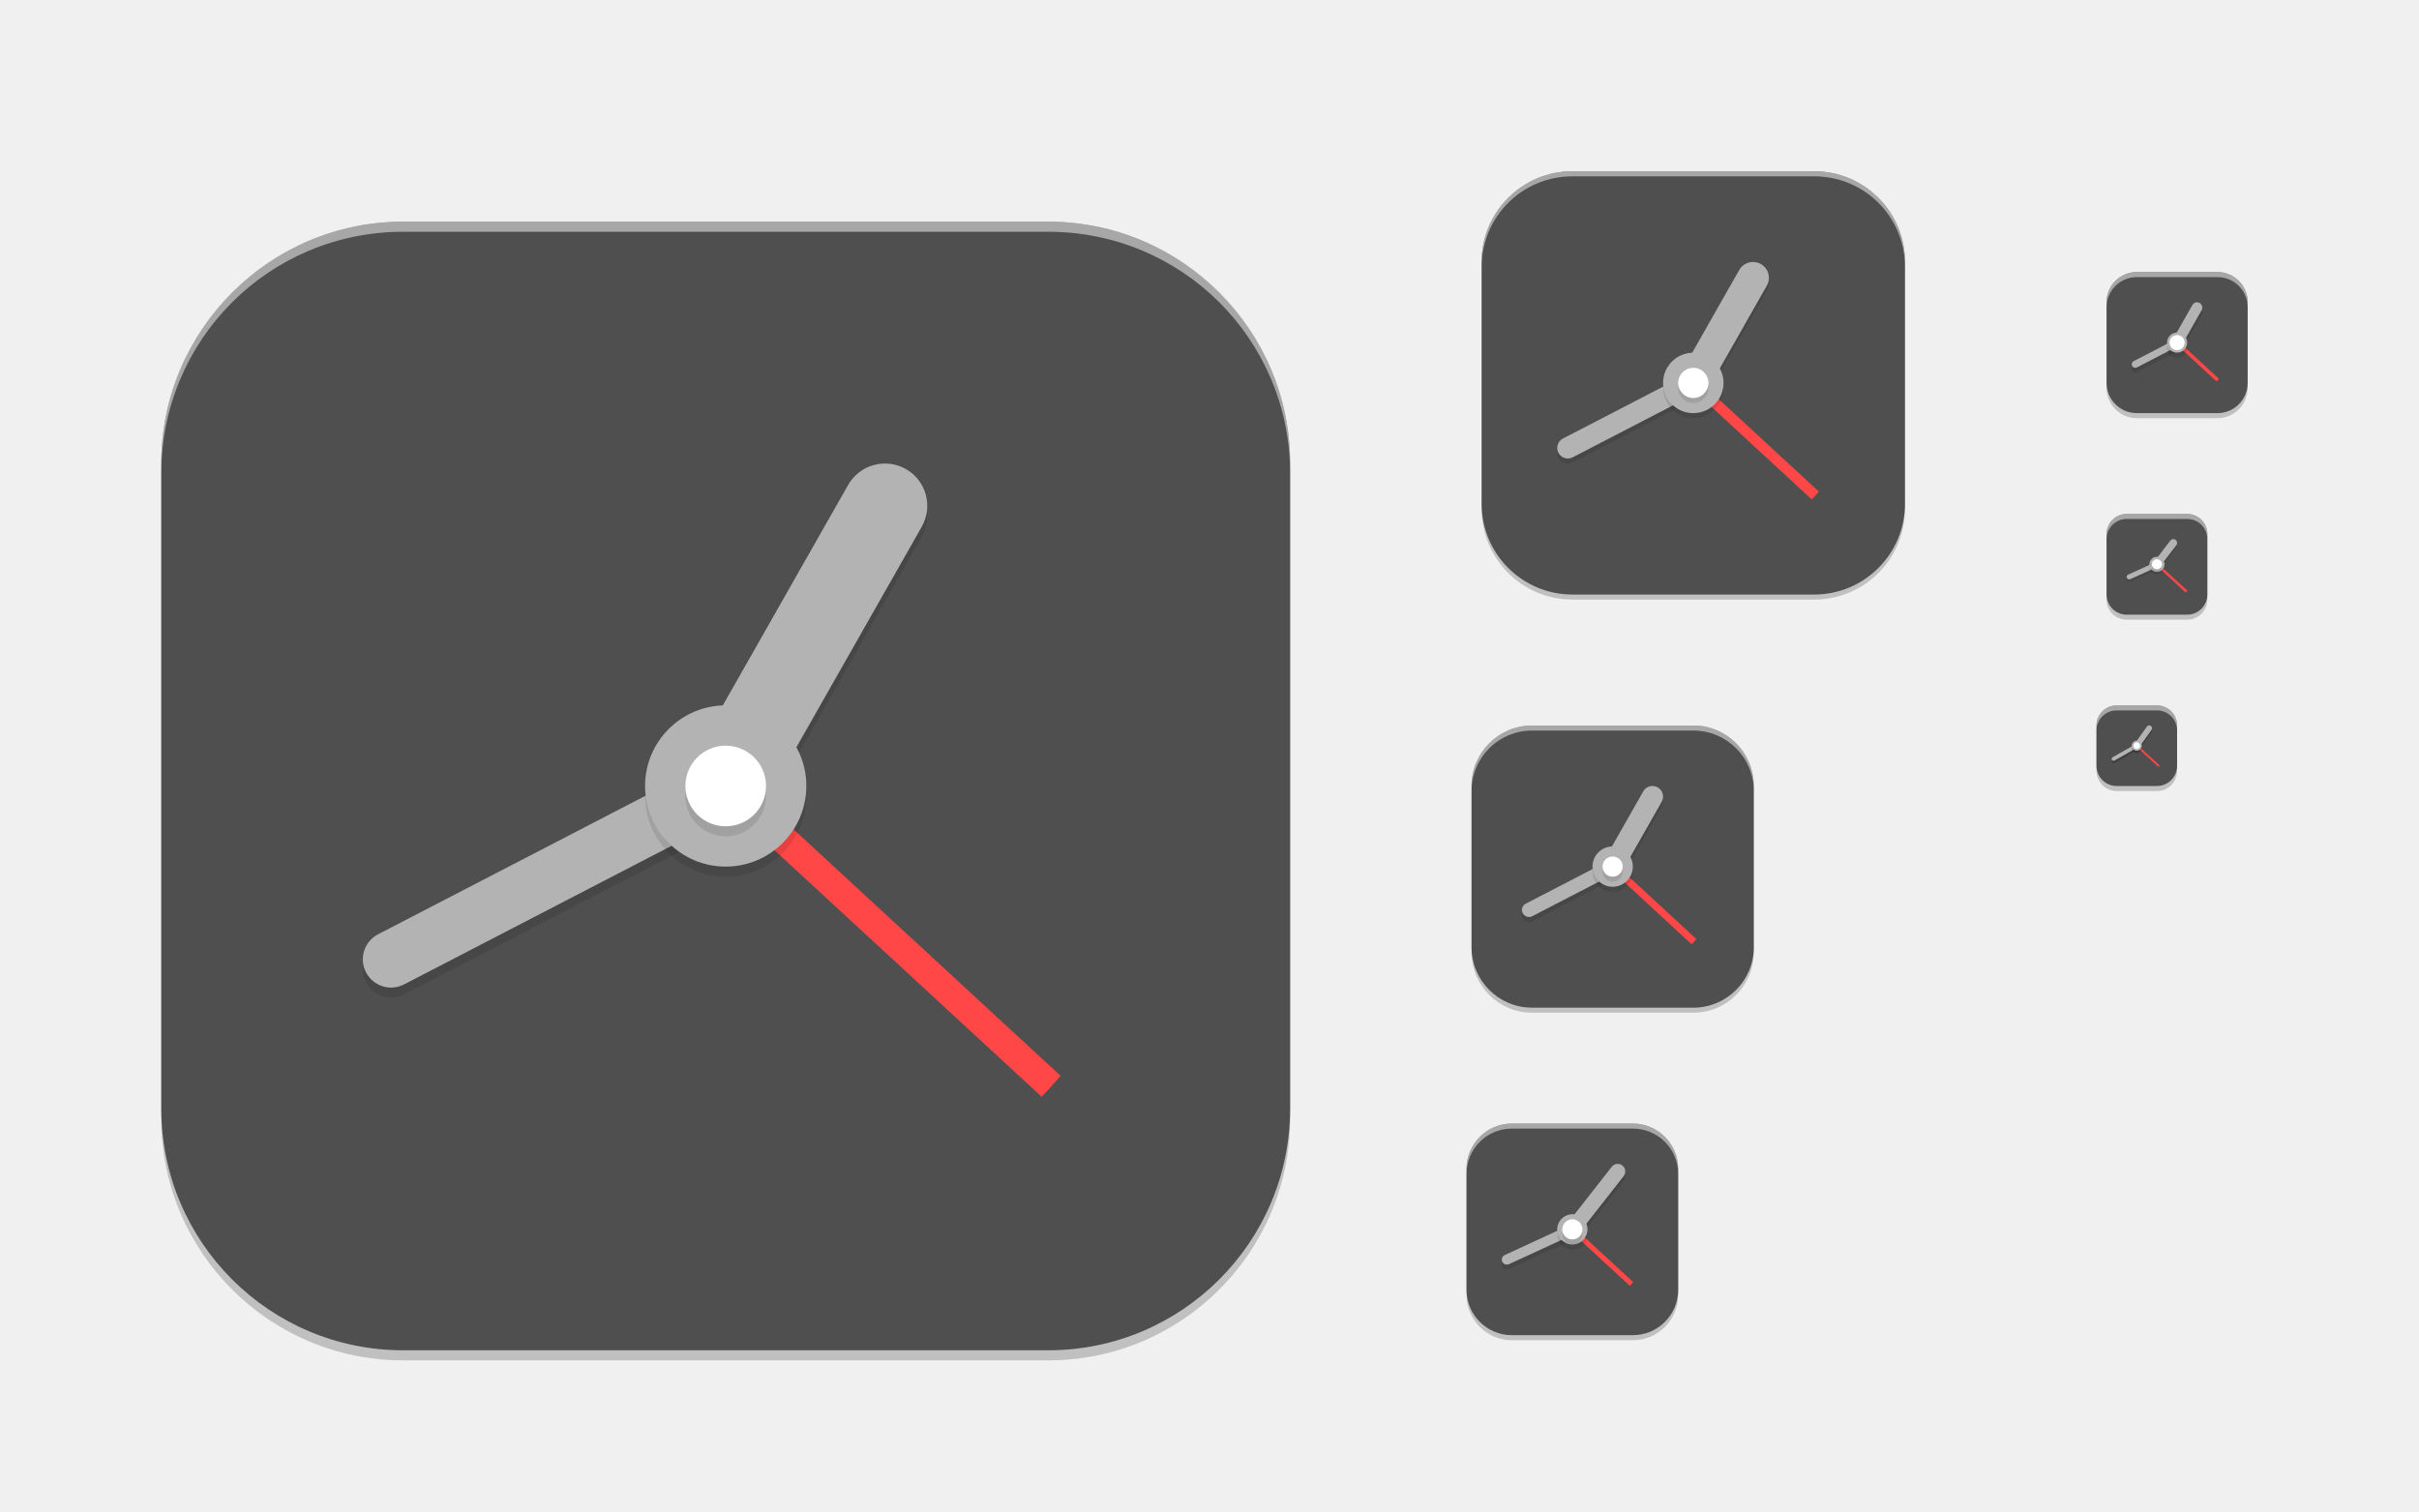
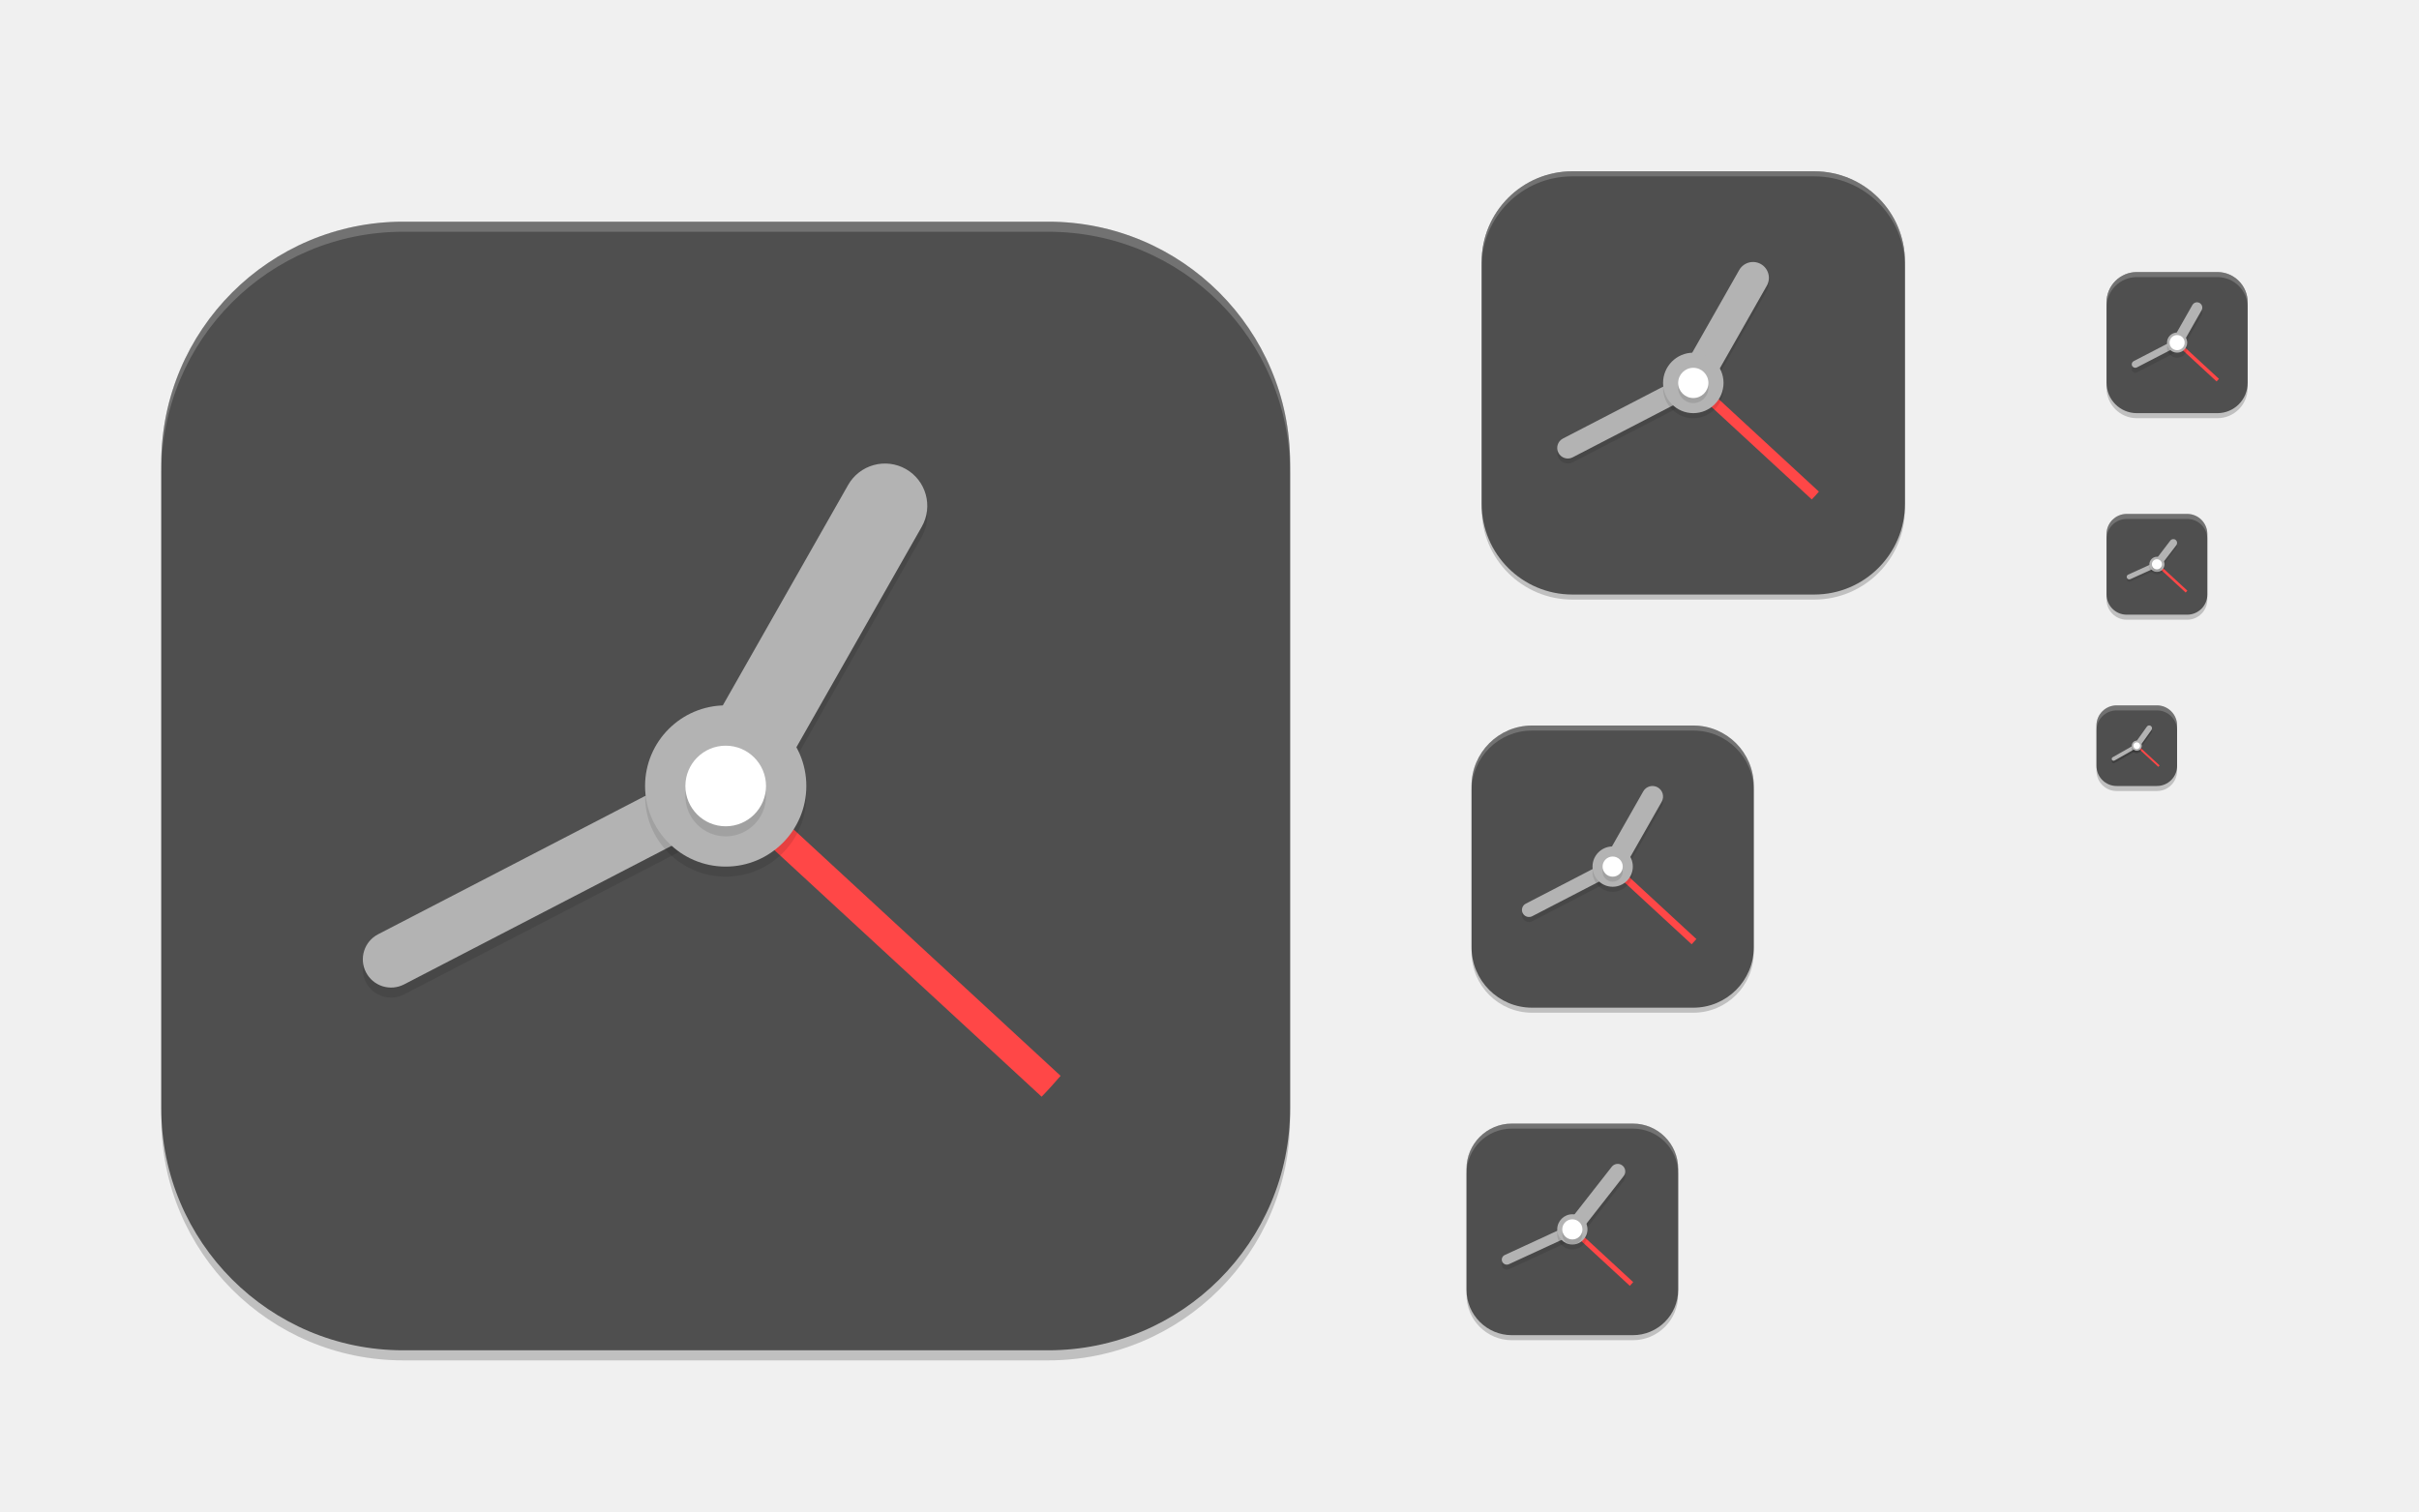
<svg xmlns="http://www.w3.org/2000/svg" width="480" height="300" viewBox="0 0 480 300" version="1.1" id="svg5">
  <defs id="defs2" />
  <g id="Baseplate" style="display:none">
    <text y="19.775" xml:space="preserve" x="15.007" style="font-style:normal;font-variant:normal;font-weight:normal;font-stretch:normal;line-height:0%;font-family:'DejaVu Sans';-inkscape-font-specification:'DejaVu Sans';display:inline;fill:#000000;fill-opacity:1;stroke:none;enable-background:new" id="context">
      <tspan style="font-style:normal;font-variant:normal;font-weight:normal;font-stretch:normal;font-size:18px;line-height:1.25;font-family:'DejaVu Sans';-inkscape-font-specification:'DejaVu Sans'" y="19.775" x="15.007" id="tspan3933">apps</tspan>
    </text>
    <text y="19.775" xml:space="preserve" x="122.488" style="font-style:normal;font-variant:normal;font-weight:bold;font-stretch:normal;line-height:0%;font-family:'DejaVu Sans';-inkscape-font-specification:'DejaVu Sans Bold';text-align:start;writing-mode:lr-tb;text-anchor:start;display:inline;fill:#000000;fill-opacity:1;stroke:none;enable-background:new" id="icon-name">
      <tspan style="font-style:normal;font-variant:normal;font-weight:bold;font-stretch:normal;font-size:18px;line-height:1.25;font-family:'DejaVu Sans';-inkscape-font-specification:'DejaVu Sans Bold'" y="19.775" x="122.488" id="tspan3937">gnome-clocks</tspan>
    </text>
    <rect style="fill:#ffffff" id="256x256" width="256" height="256" x="16" y="28" />
    <rect style="fill:#ffffff" id="96x96" width="96" height="96" x="288" y="28" />
    <rect style="fill:#ffffff" id="64x64" width="64" height="64" x="288" y="140" />
    <rect style="fill:#ffffff" id="48x48" width="48" height="48" x="288" y="220" />
    <rect style="fill:#ffffff" id="32x32" width="32" height="32" x="416" y="52" />
    <rect style="fill:#ffffff" id="24x24" width="24" height="24" x="416" y="100" />
    <rect style="fill:#ffffff" id="22x22" width="22" height="22" x="417" y="101" />
    <rect style="fill:#ffffff" id="16x16" width="16" height="16" x="416" y="140" />
  </g>
  <g id="Shadow">
    <rect style="opacity:0.2;fill:#000000" id="rect651" width="224" height="224" x="32" y="46" ry="48" />
    <rect style="opacity:0.2;fill:#000000" id="rect769" width="84" height="85" x="294" y="34" ry="18" />
    <rect style="opacity:0.2;fill:#000000;fill-opacity:1" id="rect1131" width="56" height="56" x="292" y="145" ry="12" />
    <rect style="opacity:0.2;fill:#000000;fill-opacity:1" id="rect1261" width="42" height="42" x="291" y="224" ry="9" />
    <rect style="opacity:0.2;fill:#000000;fill-opacity:1" id="rect1364" width="28" height="29" x="418" y="54" ry="6" />
    <rect style="opacity:0.2;fill:#000000;fill-opacity:1" id="rect1398" width="16" height="16" x="416" y="141" ry="4" />
    <rect style="opacity:0.2;fill:#000000;fill-opacity:1" id="rect1432" width="20" height="20" x="418" y="103" ry="4" />
  </g>
  <g id="Background">
    <rect style="fill:#4f4f4f;fill-opacity:1" id="rect597" width="224" height="224" x="32" y="44" ry="48" />
    <rect style="opacity:1;fill:#4f4f4f;fill-opacity:1" id="rect771" width="84" height="84" x="294" y="34" ry="18" />
    <rect style="opacity:1;fill:#4f4f4f;fill-opacity:1" id="rect1133" width="56" height="56" x="292" y="144" ry="12" />
    <rect style="opacity:1;fill:#4f4f4f;fill-opacity:1" id="rect1263" width="42" height="42" x="291" y="223" ry="9" />
    <rect style="opacity:1;fill:#4f4f4f;fill-opacity:1" id="rect1366" width="28" height="28" x="418" y="54" ry="6" />
    <rect style="opacity:1;fill:#4f4f4f;fill-opacity:1" id="rect1400" width="16" height="16" x="416" y="140" ry="4" />
    <rect style="opacity:1;fill:#4f4f4f;fill-opacity:1" id="rect1434" width="20" height="20" x="418" y="102" ry="4" />
  </g>
  <g id="g1215">
    <g id="g1464" transform="translate(50.45172,-25.35956)">
      <path d="m 373.363,173.535 -4.602,2.619 c -0.18,0.103 -0.242,0.332 -0.139,0.512 0.102,0.18 0.332,0.243 0.512,0.141 l 4.6,-2.621 c 0.18,-0.102 0.243,-0.332 0.141,-0.512 -0.103,-0.18 -0.332,-0.242 -0.512,-0.139 z m 2.553,-3.691 c -0.147,0.025 -0.277,0.107 -0.363,0.229 l -2.463,3.461 c -0.18,0.253 -0.121,0.605 0.133,0.785 0.253,0.179 0.603,0.12 0.783,-0.133 l 2.463,-3.461 c 0.18,-0.253 0.121,-0.605 -0.133,-0.785 -0.122,-0.086 -0.273,-0.121 -0.42,-0.096 z" style="color:#000000;fill:#000000;stroke-linecap:round;stroke-linejoin:round;-inkscape-stroke:none;opacity:0.2" id="path1601" />
      <path style="font-variation-settings:normal;inline-size:0;fill:#ff4747;stop-color:#000000" d="m 373.676,173.222 -0.255,0.275 4.404,4.065 c 0.088,-0.089 0.17,-0.183 0.252,-0.278 z" id="path1275" />
      <path style="color:#000000;fill:#b3b3b3;stroke-linecap:round;stroke-linejoin:round;-inkscape-stroke:none;fill-opacity:1" d="m 373.363,173.035 -4.602,2.619 c -0.18,0.103 -0.242,0.332 -0.139,0.512 0.102,0.18 0.332,0.243 0.512,0.141 l 4.6,-2.621 c 0.18,-0.102 0.243,-0.332 0.141,-0.512 -0.103,-0.18 -0.332,-0.242 -0.512,-0.139 z" id="path1277" />
      <path style="color:#000000;fill:#b3b3b3;stroke-linecap:round;stroke-linejoin:round;-inkscape-stroke:none;fill-opacity:1" d="m 375.916,169.344 c -0.147,0.025 -0.277,0.107 -0.363,0.229 l -2.463,3.461 c -0.18,0.253 -0.121,0.605 0.133,0.785 0.253,0.179 0.603,0.12 0.783,-0.133 l 2.463,-3.461 c 0.18,-0.253 0.121,-0.605 -0.133,-0.785 -0.122,-0.086 -0.273,-0.121 -0.42,-0.096 z" id="path1279" />
      <circle style="opacity:0.2;fill:#000000;stroke-width:4;stroke-linecap:round;stroke-linejoin:round" id="path1673" cx="373.548" cy="173.86" r="1" />
      <path style="fill:#b3b3b3;fill-opacity:1" d="m 373.548,172.36 c -0.552,0 -1,0.448 -1,1 0,0.552 0.448,1 1,1 0.552,0 1,-0.448 1,-1 0,-0.552 -0.448,-1 -1,-1 z" id="path1281" />
      <path style="fill:#ffffff" d="m 373.548,172.693 c -0.368,0 -0.667,0.299 -0.667,0.667 0,0.368 0.299,0.667 0.667,0.667 0.368,0 0.667,-0.299 0.667,-0.667 0,-0.368 -0.299,-0.667 -0.667,-0.667 z" id="path1283" />
    </g>
    <g id="g1918">
      <path style="font-variation-settings:normal;inline-size:0;opacity:0.1;stop-color:#000000" d="m 427.977,112.001 a 0.5,0.5 0 0 0 -0.184,0.045 l -5.5,2.5 a 0.5,0.5 0 0 0 -0.248,0.662 0.5,0.5 0 0 0 0.662,0.248 l 5.5,-2.5 a 0.5,0.5 0 0 0 0.248,-0.662 0.5,0.5 0 0 0 -0.479,-0.293 z" id="path1685" />
      <path style="font-variation-settings:normal;inline-size:0;fill:#ff4747;stop-color:#000000" d="m 428.17,111.817 -0.34,0.367 5.872,5.42 c 0.117,-0.119 0.227,-0.244 0.336,-0.37 z" id="path1687" />
      <path style="color:#000000;fill:#b3b3b3;stroke-linecap:round;stroke-linejoin:round;-inkscape-stroke:none;fill-opacity:1" d="m 428.176,111.532 a 0.5,0.5 0 0 0 -0.383,0.014 l -5.5,2.5 a 0.5,0.5 0 0 0 -0.248,0.662 0.5,0.5 0 0 0 0.662,0.248 l 5.5,-2.5 a 0.5,0.5 0 0 0 0.248,-0.662 0.5,0.5 0 0 0 -0.279,-0.262 z" id="path1689" />
      <path style="font-variation-settings:normal;inline-size:0;opacity:0.1;stop-color:#000000" d="m 431.23,107.501 a 0.75,0.75 0 0 0 -0.576,0.295 l -3.25,4.25 a 0.75,0.75 0 0 0 0.141,1.051 0.75,0.75 0 0 0 1.051,-0.141 l 3.25,-4.25 a 0.75,0.75 0 0 0 -0.141,-1.051 0.75,0.75 0 0 0 -0.475,-0.154 z" id="path1691" />
      <path style="color:#000000;fill:#b3b3b3;stroke-linecap:round;stroke-linejoin:round;-inkscape-stroke:none;fill-opacity:1" d="m 431.705,107.155 a 0.75,0.75 0 0 0 -1.051,0.141 l -3.25,4.25 a 0.75,0.75 0 0 0 0.141,1.051 0.75,0.75 0 0 0 1.051,-0.141 l 3.25,-4.25 a 0.75,0.75 0 0 0 -0.141,-1.051 z" id="path1693" />
      <path style="opacity:0.1" d="m 428,111.001 c -0.828,0 -1.5,0.672 -1.5,1.5 0,0.828 0.672,1.5 1.5,1.5 0.828,0 1.5,-0.672 1.5,-1.5 0,-0.828 -0.672,-1.5 -1.5,-1.5 z" id="path1695" />
      <path style="fill:#b3b3b3;fill-opacity:1" d="m 428,110.501 c -0.828,0 -1.5,0.672 -1.5,1.5 0,0.828 0.672,1.5 1.5,1.5 0.828,0 1.5,-0.672 1.5,-1.5 0,-0.828 -0.672,-1.5 -1.5,-1.5 z" id="path1697" />
      <path style="opacity:0.1" d="m 428,111.501 c -0.552,0 -1,0.448 -1,1 0,0.552 0.448,1 1,1 0.552,0 1,-0.448 1,-1 0,-0.552 -0.448,-1 -1,-1 z" id="path1699" />
      <path style="fill:#ffffff" d="m 428,111.001 c -0.552,0 -1,0.448 -1,1 0,0.552 0.448,1 1,1 0.552,0 1,-0.448 1,-1 0,-0.552 -0.448,-1 -1,-1 z" id="path1701" />
    </g>
    <g id="g3436" transform="translate(-10.3442,-9.006355)">
      <path style="font-variation-settings:normal;inline-size:0;fill:#ff4747;stop-color:#000000" d="m 442.582,76.749 -0.477,0.516 8.074,7.451 c 0.164,-0.166 0.318,-0.341 0.471,-0.518 z" id="path3210" />
      <path style="font-variation-settings:normal;inline-size:0;opacity:0.1;stop-color:#000000" d="m 442.334,77.308 a 0.7,0.7 0 0 0 -0.312,0.078 l -8.299,4.299 a 0.7,0.7 0 0 0 -0.301,0.943 0.7,0.7 0 0 0 0.943,0.301 l 8.301,-4.301 a 0.7,0.7 0 0 0 0.299,-0.943 0.7,0.7 0 0 0 -0.631,-0.377 z" id="path3212" />
      <path style="color:#000000;fill:#b3b3b3;stroke-linecap:round;stroke-linejoin:round;-inkscape-stroke:none;fill-opacity:1" d="m 442.022,76.386 -8.299,4.299 a 0.7,0.7 0 0 0 -0.301,0.943 0.7,0.7 0 0 0 0.943,0.301 l 8.301,-4.301 a 0.7,0.7 0 0 0 0.299,-0.943 0.7,0.7 0 0 0 -0.943,-0.299 z" id="path3214" />
      <path style="font-variation-settings:normal;inline-size:0;opacity:0.1;stop-color:#000000" d="m 446.321,70.007 a 1.05,1.05 0 0 0 -0.939,0.531 l -3.949,6.949 a 1.05,1.05 0 0 0 0.393,1.432 1.05,1.05 0 0 0 1.432,-0.393 l 3.951,-6.951 a 1.05,1.05 0 0 0 -0.395,-1.432 1.05,1.05 0 0 0 -0.492,-0.137 z" id="path3216" />
      <path style="color:#000000;fill:#b3b3b3;stroke-linecap:round;stroke-linejoin:round;-inkscape-stroke:none;fill-opacity:1" d="m 446.016,69.044 a 1.05,1.05 0 0 0 -0.635,0.494 l -3.949,6.949 a 1.05,1.05 0 0 0 0.393,1.432 1.05,1.05 0 0 0 1.432,-0.393 l 3.951,-6.951 a 1.05,1.05 0 0 0 -0.395,-1.432 1.05,1.05 0 0 0 -0.797,-0.1 z" id="path3218" />
      <path style="opacity:0.1" d="m 442.344,76.007 c -1.104,0 -2,0.896 -2,2 0,1.104 0.896,2 2,2 1.104,0 2,-0.896 2,-2 0,-1.104 -0.896,-2 -2,-2 z" id="path3220" />
      <path style="fill:#b3b3b3;fill-opacity:1" d="m 442.344,75.007 c -1.104,0 -2,0.896 -2,2 0,1.104 0.896,2 2,2 1.104,0 2,-0.896 2,-2 0,-1.104 -0.896,-2 -2,-2 z" id="path3222" />
      <path style="fill:#ffffff" d="m 442.344,75.507 c -0.828,0 -1.5,0.672 -1.5,1.5 0,0.828 0.672,1.5 1.5,1.5 0.828,0 1.5,-0.672 1.5,-1.5 0,-0.828 -0.672,-1.5 -1.5,-1.5 z" id="path3226" />
    </g>
    <g id="g1918-2" transform="matrix(2,0,0,2,-544,20)">
      <path style="font-variation-settings:normal;inline-size:0;opacity:0.1;stop-color:#000000" d="m 427.977,112.001 c -0.064,0.003 -0.126,0.018 -0.184,0.045 l -6.5,3 c -0.251,0.114 -0.362,0.411 -0.248,0.662 0.114,0.251 0.411,0.362 0.662,0.248 l 6.5,-3 c 0.251,-0.114 0.362,-0.411 0.248,-0.662 -0.085,-0.186 -0.274,-0.302 -0.479,-0.293 z" id="path1685-7" />
      <path style="font-variation-settings:normal;inline-size:0;fill:#ff4747;stop-color:#000000" d="m 428.17,111.817 -0.34,0.367 5.872,5.42 c 0.117,-0.119 0.227,-0.244 0.336,-0.37 z" id="path1687-0" />
      <path style="color:#000000;fill:#b3b3b3;fill-opacity:1;stroke-linecap:round;stroke-linejoin:round;-inkscape-stroke:none" d="m 428.176,111.532 c -0.124,-0.046 -0.262,-0.042 -0.383,0.014 l -6.5,3 c -0.251,0.114 -0.362,0.411 -0.248,0.662 0.114,0.251 0.411,0.362 0.662,0.248 l 6.5,-3 c 0.251,-0.114 0.362,-0.411 0.248,-0.662 -0.055,-0.121 -0.155,-0.215 -0.279,-0.262 z" id="path1689-9" />
      <path style="font-variation-settings:normal;inline-size:0;opacity:0.1;stop-color:#000000" d="m 432.48,106 c -0.227,0.006 -0.439,0.115 -0.576,0.295 l -4.5,5.75 c -0.251,0.329 -0.188,0.799 0.141,1.051 0.329,0.251 0.799,0.188 1.051,-0.141 l 4.5,-5.75 c 0.251,-0.329 0.188,-0.799 -0.141,-1.051 -0.136,-0.104 -0.303,-0.159 -0.475,-0.154 z" id="path1691-3" />
      <path style="color:#000000;fill:#b3b3b3;fill-opacity:1;stroke-linecap:round;stroke-linejoin:round;-inkscape-stroke:none" d="m 432.955,105.655 c -0.329,-0.251 -0.799,-0.188 -1.051,0.141 l -4.5,5.75 c -0.251,0.329 -0.188,0.799 0.141,1.051 0.329,0.251 0.796,0.185 1.051,-0.141 l 4.5,-5.75 c 0.251,-0.329 0.188,-0.799 -0.141,-1.051 z" id="path1693-6" />
      <path style="opacity:0.1" d="m 428,111.001 c -0.828,0 -1.5,0.672 -1.5,1.5 0,0.828 0.672,1.5 1.5,1.5 0.828,0 1.5,-0.672 1.5,-1.5 0,-0.828 -0.672,-1.5 -1.5,-1.5 z" id="path1695-0" />
      <path style="fill:#b3b3b3;fill-opacity:1" d="m 428,110.501 c -0.828,0 -1.5,0.672 -1.5,1.5 0,0.828 0.672,1.5 1.5,1.5 0.828,0 1.5,-0.672 1.5,-1.5 0,-0.828 -0.672,-1.5 -1.5,-1.5 z" id="path1697-6" />
      <path style="opacity:0.1" d="m 428,111.501 c -0.552,0 -1,0.448 -1,1 0,0.552 0.448,1 1,1 0.552,0 1,-0.448 1,-1 0,-0.552 -0.448,-1 -1,-1 z" id="path1699-2" />
      <path style="fill:#ffffff" d="m 428,111.001 c -0.552,0 -1,0.448 -1,1 0,0.552 0.448,1 1,1 0.552,0 1,-0.448 1,-1 0,-0.552 -0.448,-1 -1,-1 z" id="path1701-6" />
    </g>
    <g id="g1112">
      <path style="font-variation-settings:normal;inline-size:0;fill:#ff4747;stop-color:#000000" d="m 320.477,171.484 -0.953,1.031 16.148,14.902 c 0.327,-0.332 0.636,-0.683 0.941,-1.035 z" id="path10" />
      <path style="font-variation-settings:normal;inline-size:0;opacity:0.1;stop-color:#000000;fill:#000000" d="m 319.98,171.602 a 1.4,1.4 0 0 0 -0.625,0.156 l -16.598,8.598 a 1.4,1.4 0 0 0 -0.602,1.887 1.4,1.4 0 0 0 1.887,0.602 l 16.602,-8.602 a 1.4,1.4 0 0 0 0.598,-1.887 1.4,1.4 0 0 0 -1.262,-0.754 z" id="path12" />
      <path style="color:#000000;fill:#b3b3b3;stroke-linecap:round;stroke-linejoin:round;-inkscape-stroke:none;fill-opacity:1" d="m 320.424,170.666 a 1.4,1.4 0 0 0 -1.068,0.092 l -16.6,8.6 a 1.4,1.4 0 0 0 -0.6,1.887 1.4,1.4 0 0 0 1.889,0.6 l 16.6,-8.602 a 1.4,1.4 0 0 0 0.598,-1.887 1.4,1.4 0 0 0 -0.818,-0.689 z" id="path14" />
      <path style="font-variation-settings:normal;inline-size:0;opacity:0.1;stop-color:#000000;fill:#000000" d="m 327.953,157 a 2.1,2.1 0 0 0 -1.879,1.062 l -7.898,13.898 a 2.1,2.1 0 0 0 0.785,2.863 2.1,2.1 0 0 0 2.863,-0.785 l 7.902,-13.902 a 2.1,2.1 0 0 0 -0.789,-2.863 2.1,2.1 0 0 0 -0.984,-0.273 z" id="path16" />
      <path style="color:#000000;fill:#b3b3b3;stroke-linecap:round;stroke-linejoin:round;-inkscape-stroke:none;fill-opacity:1" d="m 327.342,156.076 a 2.1,2.1 0 0 0 -1.268,0.986 l -7.9,13.9 a 2.1,2.1 0 0 0 0.789,2.863 2.1,2.1 0 0 0 2.863,-0.789 l 7.9,-13.9 a 2.1,2.1 0 0 0 -0.789,-2.863 2.1,2.1 0 0 0 -1.596,-0.197 z" id="path18" />
      <path style="opacity:0.1;fill:#000000" d="m 320,169 c -2.207,0 -4,1.793 -4,4 0,2.207 1.793,4 4,4 2.207,0 4,-1.793 4,-4 0,-2.207 -1.793,-4 -4,-4 z" id="path20" />
      <path style="fill:#b3b3b3;fill-opacity:1" d="m 320,168 c -2.207,0 -4,1.793 -4,4 0,2.207 1.793,4 4,4 2.207,0 4,-1.793 4,-4 0,-2.207 -1.793,-4 -4,-4 z" id="path22" />
      <path style="opacity:0.1;fill:#000000" d="m 320,171 c -1.104,0 -2,0.896 -2,2 0,1.104 0.896,2 2,2 1.104,0 2,-0.896 2,-2 0,-1.104 -0.896,-2 -2,-2 z" id="path26" />
      <path style="fill:#ffffff" d="m 320,170 c -1.104,0 -2,0.896 -2,2 0,1.104 0.896,2 2,2 1.104,0 2,-0.896 2,-2 0,-1.104 -0.896,-2 -2,-2 z" id="path28" />
    </g>
    <g id="g1112-9" transform="matrix(1.5,0,0,1.5,-144,-182)">
      <path style="font-variation-settings:normal;inline-size:0;fill:#ff4747;stop-color:#000000" d="m 320.477,171.484 -0.953,1.031 16.148,14.902 c 0.327,-0.332 0.636,-0.683 0.941,-1.035 z" id="path10-3" />
      <path style="font-variation-settings:normal;inline-size:0;opacity:0.1;fill:#000000;stop-color:#000000" d="m 319.98,171.268 a 1.4,1.4 0 0 0 -0.625,0.156 l -16.598,8.598 a 1.4,1.4 0 0 0 -0.602,1.887 1.4,1.4 0 0 0 1.887,0.602 l 16.602,-8.602 a 1.4,1.4 0 0 0 0.598,-1.887 1.4,1.4 0 0 0 -1.262,-0.754 z" id="path12-1" />
      <path style="color:#000000;fill:#b3b3b3;fill-opacity:1;stroke-linecap:round;stroke-linejoin:round;-inkscape-stroke:none" d="m 320.424,170.666 a 1.4,1.4 0 0 0 -1.068,0.092 l -16.6,8.6 a 1.4,1.4 0 0 0 -0.6,1.887 1.4,1.4 0 0 0 1.889,0.6 l 16.6,-8.602 a 1.4,1.4 0 0 0 0.598,-1.887 1.4,1.4 0 0 0 -0.818,-0.689 z" id="path14-9" />
      <path style="font-variation-settings:normal;inline-size:0;opacity:0.1;fill:#000000;stop-color:#000000" d="m 327.953,156.667 a 2.1,2.1 0 0 0 -1.879,1.062 l -7.898,13.898 a 2.1,2.1 0 0 0 0.785,2.863 2.1,2.1 0 0 0 2.863,-0.785 l 7.902,-13.902 a 2.1,2.1 0 0 0 -0.789,-2.863 2.1,2.1 0 0 0 -0.984,-0.273 z" id="path16-4" />
      <path style="color:#000000;fill:#b3b3b3;fill-opacity:1;stroke-linecap:round;stroke-linejoin:round;-inkscape-stroke:none" d="m 327.342,156.076 a 2.1,2.1 0 0 0 -1.268,0.986 l -7.9,13.9 a 2.1,2.1 0 0 0 0.789,2.863 2.1,2.1 0 0 0 2.863,-0.789 l 7.9,-13.9 a 2.1,2.1 0 0 0 -0.789,-2.863 2.1,2.1 0 0 0 -1.596,-0.197 z" id="path18-7" />
      <path style="opacity:0.1;fill:#000000" d="m 320,168.667 c -2.207,0 -4,1.793 -4,4 0,2.207 1.793,4 4,4 2.207,0 4,-1.793 4,-4 0,-2.207 -1.793,-4 -4,-4 z" id="path20-8" />
      <path style="fill:#b3b3b3;fill-opacity:1" d="m 320,168 c -2.207,0 -4,1.793 -4,4 0,2.207 1.793,4 4,4 2.207,0 4,-1.793 4,-4 0,-2.207 -1.793,-4 -4,-4 z" id="path22-4" />
      <path style="opacity:0.1;fill:#000000" d="m 320,170.667 c -1.104,0 -2,0.896 -2,2 0,1.104 0.896,2 2,2 1.104,0 2,-0.896 2,-2 0,-1.104 -0.896,-2 -2,-2 z" id="path26-5" />
      <path style="fill:#ffffff" d="m 320,170 c -1.104,0 -2,0.896 -2,2 0,1.104 0.896,2 2,2 1.104,0 2,-0.896 2,-2 0,-1.104 -0.896,-2 -2,-2 z" id="path28-0" />
    </g>
    <g id="g1112-3" transform="matrix(4,0,0,4,-1136,-532)">
      <path style="font-variation-settings:normal;inline-size:0;fill:#ff4747;stop-color:#000000" d="m 320.477,171.484 -0.953,1.031 16.148,14.902 c 0.327,-0.332 0.636,-0.683 0.941,-1.035 z" id="path10-6" />
      <path style="font-variation-settings:normal;inline-size:0;opacity:0.1;fill:#000000;stop-color:#000000" d="m 319.98,171.101 a 1.4,1.4 0 0 0 -0.625,0.156 l -16.598,8.598 a 1.4,1.4 0 0 0 -0.602,1.887 1.4,1.4 0 0 0 1.887,0.602 l 16.602,-8.602 a 1.4,1.4 0 0 0 0.598,-1.887 1.4,1.4 0 0 0 -1.262,-0.754 z" id="path12-7" />
      <g id="path14-5" style="fill:#b3b3b3">
        <path style="color:#000000;fill:#b3b3b3;stroke-width:2.8;stroke-linecap:round;stroke-linejoin:round;-inkscape-stroke:none" d="M 303.4,180.6 320,172" id="path2434" />
        <path style="color:#000000;fill:#b3b3b3;stroke-linecap:round;stroke-linejoin:round;-inkscape-stroke:none" d="m 320.424,170.666 a 1.4,1.4 0 0 0 -1.068,0.092 l -16.6,8.6 a 1.4,1.4 0 0 0 -0.6,1.887 1.4,1.4 0 0 0 1.889,0.6 l 16.6,-8.602 a 1.4,1.4 0 0 0 0.598,-1.887 1.4,1.4 0 0 0 -0.818,-0.689 z" id="path2436" />
      </g>
      <path style="font-variation-settings:normal;inline-size:0;opacity:0.1;fill:#000000;stop-color:#000000" d="m 327.953,156.5 a 2.1,2.1 0 0 0 -1.879,1.062 l -7.898,13.898 a 2.1,2.1 0 0 0 0.785,2.863 2.1,2.1 0 0 0 2.863,-0.785 l 7.902,-13.902 a 2.1,2.1 0 0 0 -0.789,-2.863 2.1,2.1 0 0 0 -0.984,-0.273 z" id="path16-3" />
      <g id="path18-5" style="fill:#b3b3b3">
        <path style="color:#000000;fill:#b3b3b3;stroke-width:4.2;stroke-linecap:round;stroke-linejoin:round;-inkscape-stroke:none" d="m 320,172 7.9,-13.9" id="path2442" />
        <path style="color:#000000;fill:#b3b3b3;stroke-linecap:round;stroke-linejoin:round;-inkscape-stroke:none" d="m 327.342,156.076 a 2.1,2.1 0 0 0 -1.268,0.986 l -7.9,13.9 a 2.1,2.1 0 0 0 0.789,2.863 2.1,2.1 0 0 0 2.863,-0.789 l 7.9,-13.9 a 2.1,2.1 0 0 0 -0.789,-2.863 2.1,2.1 0 0 0 -1.596,-0.197 z" id="path2444" />
      </g>
      <path style="opacity:0.1;fill:#000000" d="m 320,168.5 c -2.207,0 -4,1.793 -4,4 0,2.207 1.793,4 4,4 2.207,0 4,-1.793 4,-4 0,-2.207 -1.793,-4 -4,-4 z" id="path20-6" />
      <path style="fill:#b3b3b3" d="m 320,168 c -2.207,0 -4,1.793 -4,4 0,2.207 1.793,4 4,4 2.207,0 4,-1.793 4,-4 0,-2.207 -1.793,-4 -4,-4 z" id="path22-2" />
      <path style="opacity:0.1;fill:#000000" d="m 320,170.5 c -1.104,0 -2,0.896 -2,2 0,1.104 0.896,2 2,2 1.104,0 2,-0.896 2,-2 0,-1.104 -0.896,-2 -2,-2 z" id="path26-9" />
      <path style="fill:#ffffff" d="m 320,170 c -1.104,0 -2,0.896 -2,2 0,1.104 0.896,2 2,2 1.104,0 2,-0.896 2,-2 0,-1.104 -0.896,-2 -2,-2 z" id="path28-1" />
    </g>
  </g>
  <g id="Highlights">
-     <path id="rect653" style="opacity:0.5;fill:#ffffff" d="M 80,44 C 53.408,44 32,65.408 32,92 v 2 C 32,67.408 53.408,46 80,46 h 128 c 26.592,0 48,21.408 48,48 V 92 C 256,65.408 234.592,44 208,44 Z" />
-     <path id="rect773" style="opacity:0.5;fill:#ffffff" d="m 312,34 c -9.972,0 -18,8.028 -18,18 v 1 c 0,-9.972 8.028,-18 18,-18 h 48 c 9.972,0 18,8.028 18,18 v -1 c 0,-9.972 -8.028,-18 -18,-18 z" />
-     <path id="rect1135" style="opacity:0.5;fill:#ffffff;fill-opacity:1" d="m 304,144 c -6.648,0 -12,5.352 -12,12 v 1 c 0,-6.648 5.352,-12 12,-12 h 32 c 6.648,0 12,5.352 12,12 v -1 c 0,-6.648 -5.352,-12 -12,-12 z" />
-     <path id="rect1265" style="opacity:0.5;fill:#ffffff;fill-opacity:1" d="m 300,223 c -4.986,0 -9,4.014 -9,9 v 1 c 0,-4.986 4.014,-9 9,-9 h 24 c 4.986,0 9,4.014 9,9 v -1 c 0,-4.986 -4.014,-9 -9,-9 z" />
-     <path id="rect1368" style="opacity:0.5;fill:#ffffff;fill-opacity:1" d="m 424,54 c -3.324,0 -6,2.676 -6,6 v 1 c 0,-3.324 2.676,-6 6,-6 h 16 c 3.324,0 6,2.676 6,6 v -1 c 0,-3.324 -2.676,-6 -6,-6 z" />
-     <path id="rect1402" style="opacity:0.5;fill:#ffffff;fill-opacity:1" d="m 420,140 c -2.216,0 -4,1.784 -4,4 v 1 c 0,-2.216 1.784,-4 4,-4 h 8 c 2.216,0 4,1.784 4,4 v -1 c 0,-2.216 -1.784,-4 -4,-4 z" />
-     <path id="rect1436" style="opacity:0.5;fill:#ffffff;fill-opacity:1" d="m 422,102 c -2.216,0 -4,1.784 -4,4 v 1 c 0,-2.216 1.784,-4 4,-4 h 12 c 2.216,0 4,1.784 4,4 v -1 c 0,-2.216 -1.784,-4 -4,-4 z" />
+     <path id="rect653" style="opacity:0.2;fill:#ffffff" d="M 80,44 C 53.408,44 32,65.408 32,92 v 2 C 32,67.408 53.408,46 80,46 h 128 c 26.592,0 48,21.408 48,48 V 92 C 256,65.408 234.592,44 208,44 Z" />
+     <path id="rect773" style="opacity:0.2;fill:#ffffff" d="m 312,34 c -9.972,0 -18,8.028 -18,18 v 1 c 0,-9.972 8.028,-18 18,-18 h 48 c 9.972,0 18,8.028 18,18 v -1 c 0,-9.972 -8.028,-18 -18,-18 z" />
+     <path id="rect1135" style="opacity:0.2;fill:#ffffff;fill-opacity:1" d="m 304,144 c -6.648,0 -12,5.352 -12,12 v 1 c 0,-6.648 5.352,-12 12,-12 h 32 c 6.648,0 12,5.352 12,12 v -1 c 0,-6.648 -5.352,-12 -12,-12 z" />
+     <path id="rect1265" style="opacity:0.2;fill:#ffffff;fill-opacity:1" d="m 300,223 c -4.986,0 -9,4.014 -9,9 v 1 c 0,-4.986 4.014,-9 9,-9 h 24 c 4.986,0 9,4.014 9,9 v -1 c 0,-4.986 -4.014,-9 -9,-9 z" />
+     <path id="rect1368" style="opacity:0.2;fill:#ffffff;fill-opacity:1" d="m 424,54 c -3.324,0 -6,2.676 -6,6 v 1 c 0,-3.324 2.676,-6 6,-6 h 16 c 3.324,0 6,2.676 6,6 v -1 c 0,-3.324 -2.676,-6 -6,-6 z" />
+     <path id="rect1402" style="opacity:0.2;fill:#ffffff;fill-opacity:1" d="m 420,140 c -2.216,0 -4,1.784 -4,4 v 1 c 0,-2.216 1.784,-4 4,-4 h 8 c 2.216,0 4,1.784 4,4 v -1 c 0,-2.216 -1.784,-4 -4,-4 z" />
+     <path id="rect1436" style="opacity:0.2;fill:#ffffff;fill-opacity:1" d="m 422,102 c -2.216,0 -4,1.784 -4,4 v 1 c 0,-2.216 1.784,-4 4,-4 h 12 c 2.216,0 4,1.784 4,4 v -1 c 0,-2.216 -1.784,-4 -4,-4 z" />
  </g>
</svg>
